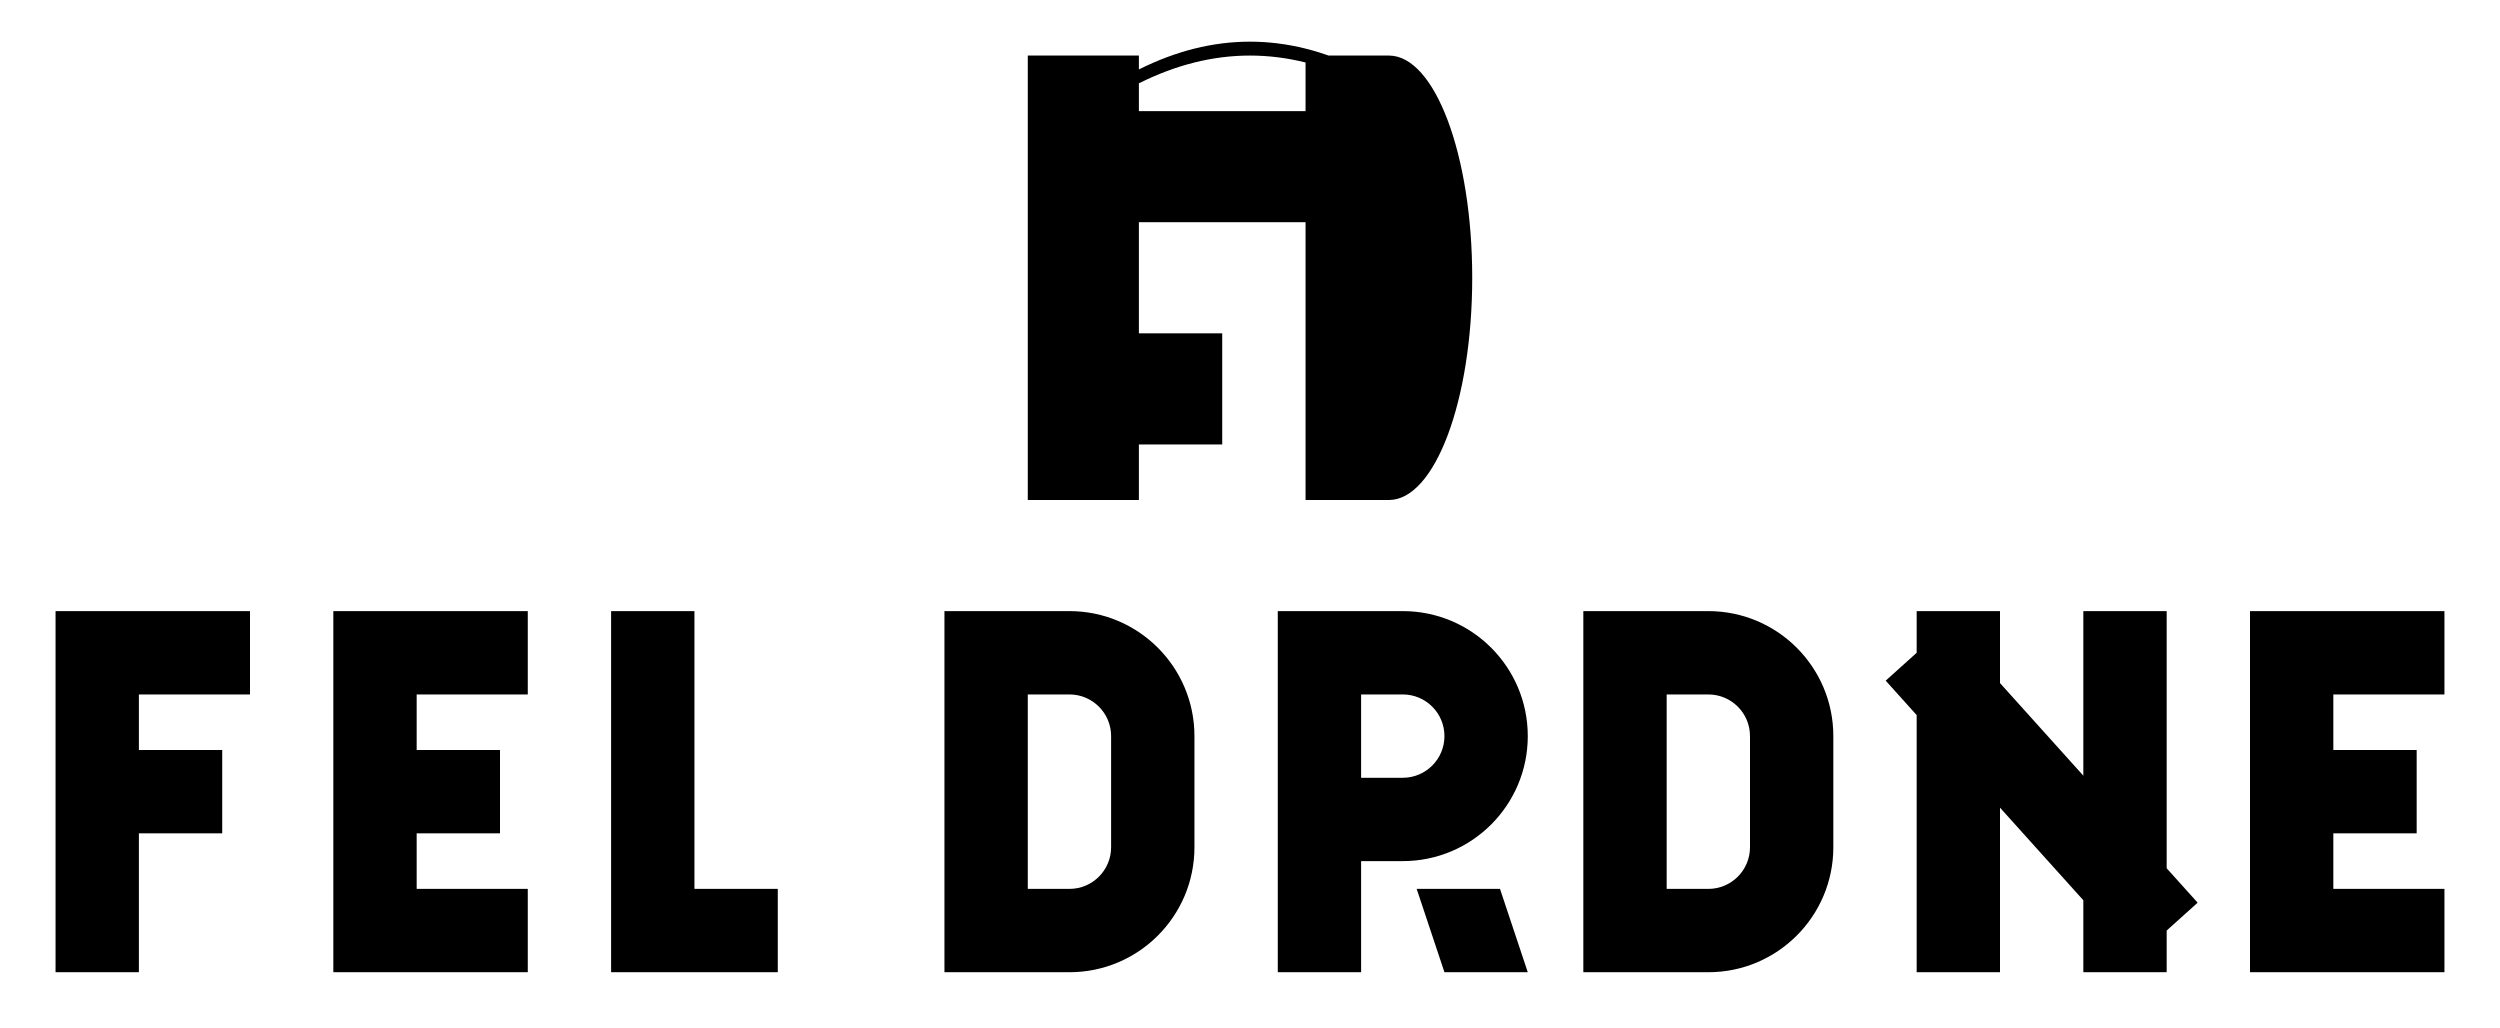
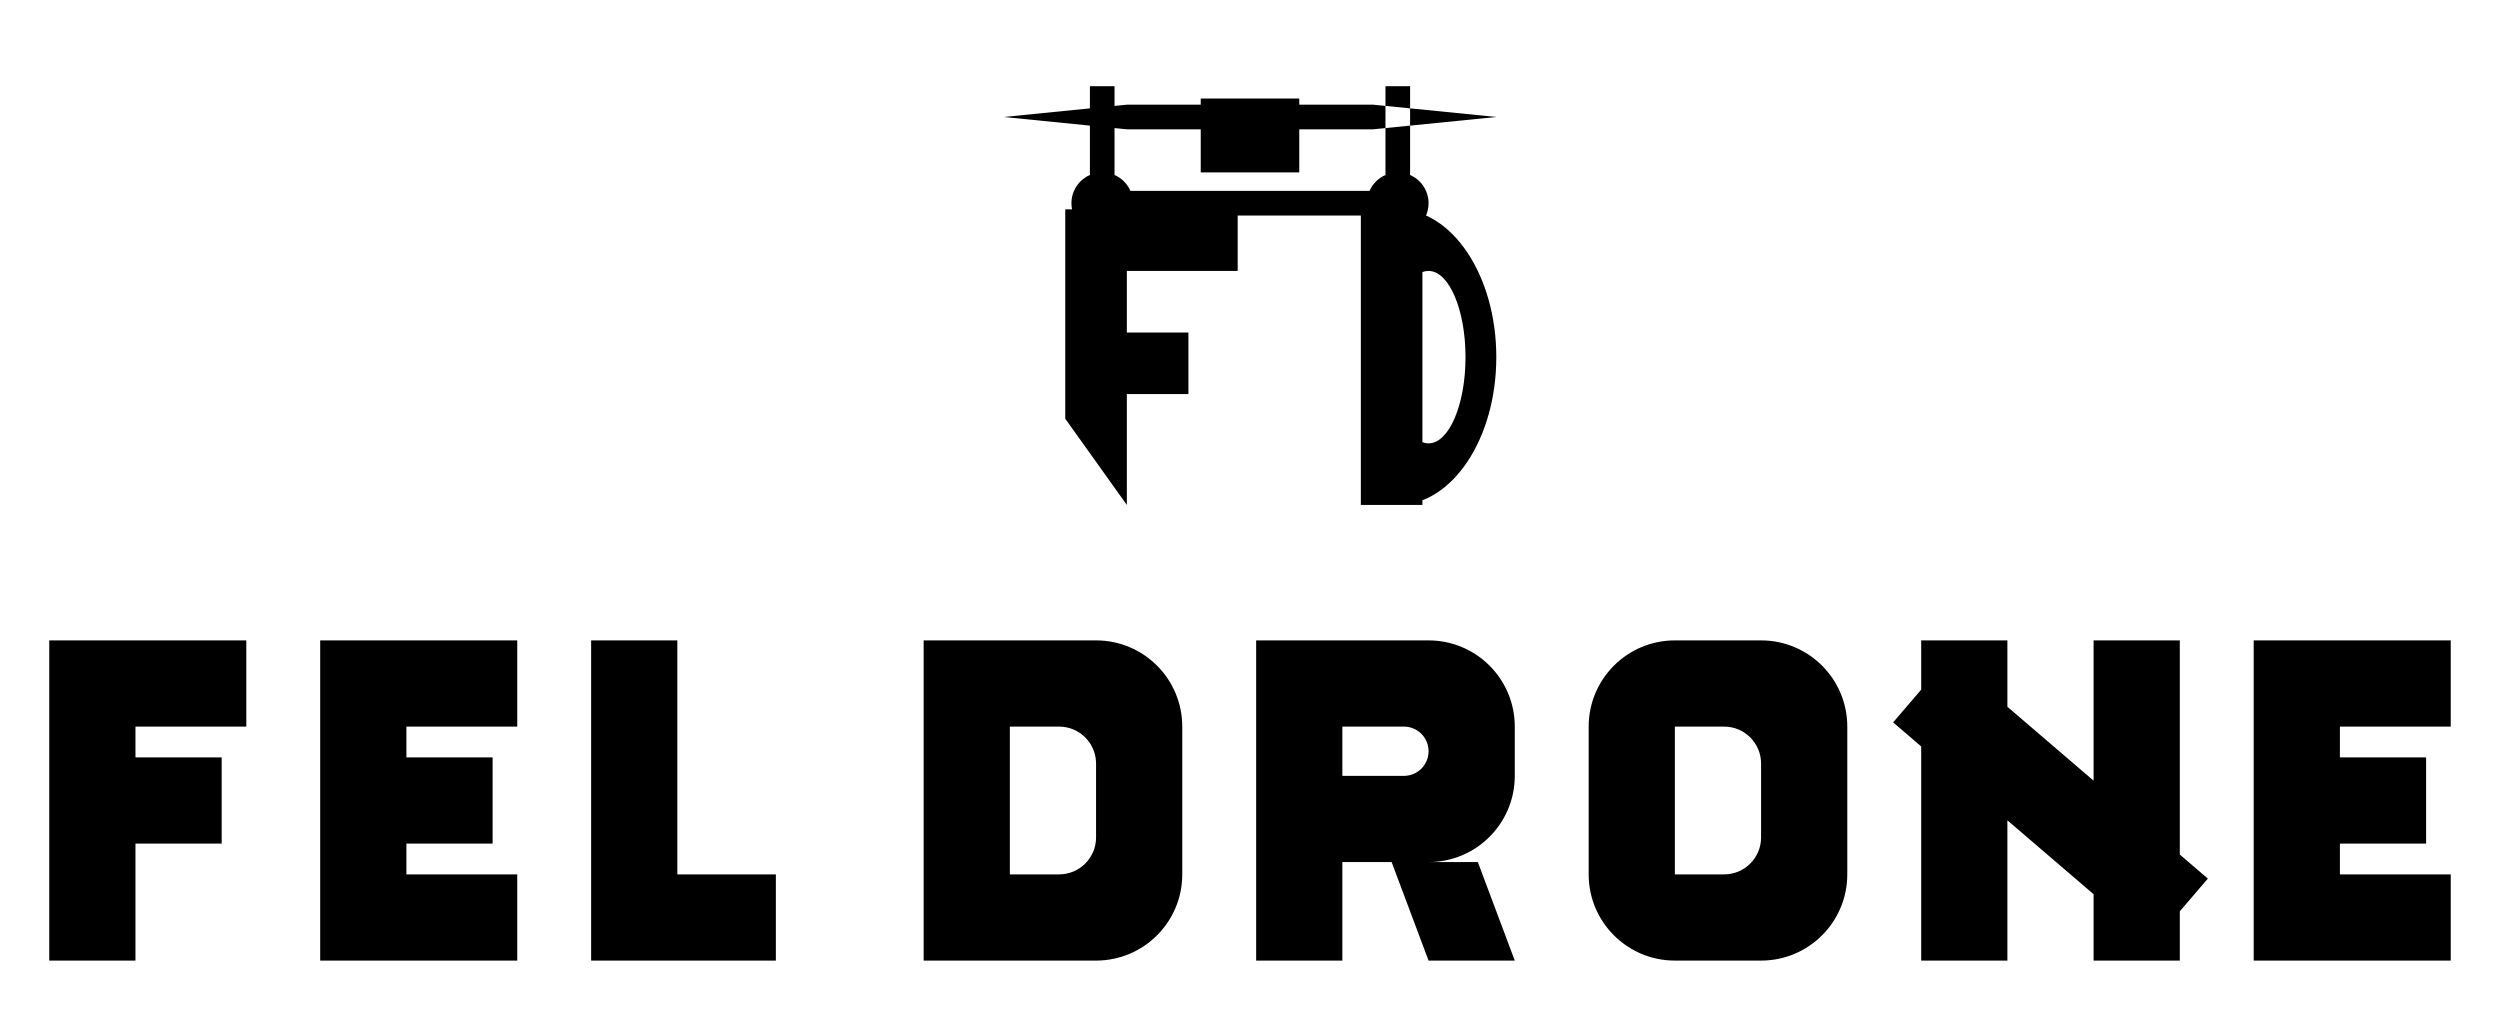
- <svg xmlns="http://www.w3.org/2000/svg" viewBox="0 0 720 296">
+ <svg xmlns="http://www.w3.org/2000/svg" viewBox="0 0 812 328">
  <g fill="#000000" fill-rule="nonzero">
-     <g transform="translate(296 16)">
-       <path d="M0 0H32V128H0ZM0 16H80V48H0ZM0 80H56V112H0ZM80 0H104A24 64 0 0 1 104 128H80ZM32 4Q64 -12 96 4L96 8Q64 -8 32 8Z" />
+     <g transform="translate(326 16)">
+       <path d="M28 12H36V60H28ZM124 12H132V60H124ZM0 22L40 18H64V26H40ZM160 22L120 18H96V26H120ZM22 50A10 10 0 0 1 42 50A10 10 0 0 1 22 50ZM118 50A10 10 0 0 1 138 50A10 10 0 0 1 118 50ZM32 46H128V54H32ZM64 16H96V40H64ZM20 52H40V148L20 120ZM20 52H76V72H20ZM20 92H60V112H20ZM116 52H136V148H116ZM116 52H128A32 48 0 0 1 128 148H116ZM126 100A12 28 0 0 0 150 100A12 28 0 0 0 126 100Z" />
    </g>
-     <g transform="translate(0 176)">
-       <path d="M16 0H40V104H16ZM16 0H72V24H16ZM16 40H64V64H16ZM96 0H120V104H96ZM96 0H152V24H96ZM96 40H144V64H96ZM96 80H152V104H96ZM176 0H200V104H176ZM176 80H224V104H176ZM272 0H296V104H272ZM272 0H308A36 36 0 0 1 344 36V68A36 36 0 0 1 308 104H272ZM296 24V80H308A12 12 0 0 0 320 68V36A12 12 0 0 0 308 24ZM368 0H392V104H368ZM368 0H404A36 36 0 0 1 440 36A36 36 0 0 1 404 72H368ZM392 24V48H404A12 12 0 0 0 416 36A12 12 0 0 0 404 24ZM408 80H432L440 104H416ZM456 0H492A36 36 0 0 1 528 36V68A36 36 0 0 1 492 104H456ZM480 24V80H492A12 12 0 0 0 504 68V36A12 12 0 0 0 492 24ZM552 0H576V104H552ZM600 0H624V104H600ZM560.92 3.97L632.92 83.97L615.08 100.03L543.08 20.03ZM648 0H672V104H648ZM648 0H704V24H648ZM648 40H696V64H648ZM648 80H704V104H648Z" />
+     <g transform="translate(0 208)">
+       <path d="M16 0H44V104H16ZM16 0H80V28H16ZM16 38H72V66H16ZM104 0H132V104H104ZM104 0H168V28H104ZM104 38H160V66H104ZM104 76H168V104H104ZM192 0H220V104H192ZM192 76H252V104H192ZM300 0H328V104H300ZM328 0H356A28 28 0 0 1 384 28V76A28 28 0 0 1 356 104H328ZM328 28V76H344A12 12 0 0 0 356 64V40A12 12 0 0 0 344 28ZM408 0H436V104H408ZM436 0H464A28 28 0 0 1 492 28V44A28 28 0 0 1 464 72H436ZM436 28V44H456A8 8 0 0 0 464 36V36A8 8 0 0 0 456 28ZM452 72H480L492 104H464ZM544 0H572A28 28 0 0 1 600 28V76A28 28 0 0 1 572 104H544A28 28 0 0 1 516 76V28A28 28 0 0 1 544 0ZM544 28V76H560A12 12 0 0 0 572 64V40A12 12 0 0 0 560 28ZM624 0H652V104H624ZM680 0H708V104H680ZM633.11 5.37L717.11 77.37L698.89 98.63L614.89 26.63ZM732 0H760V104H732ZM732 0H796V28H732ZM732 38H788V66H732ZM732 76H796V104H732Z" />
    </g>
  </g>
</svg>
